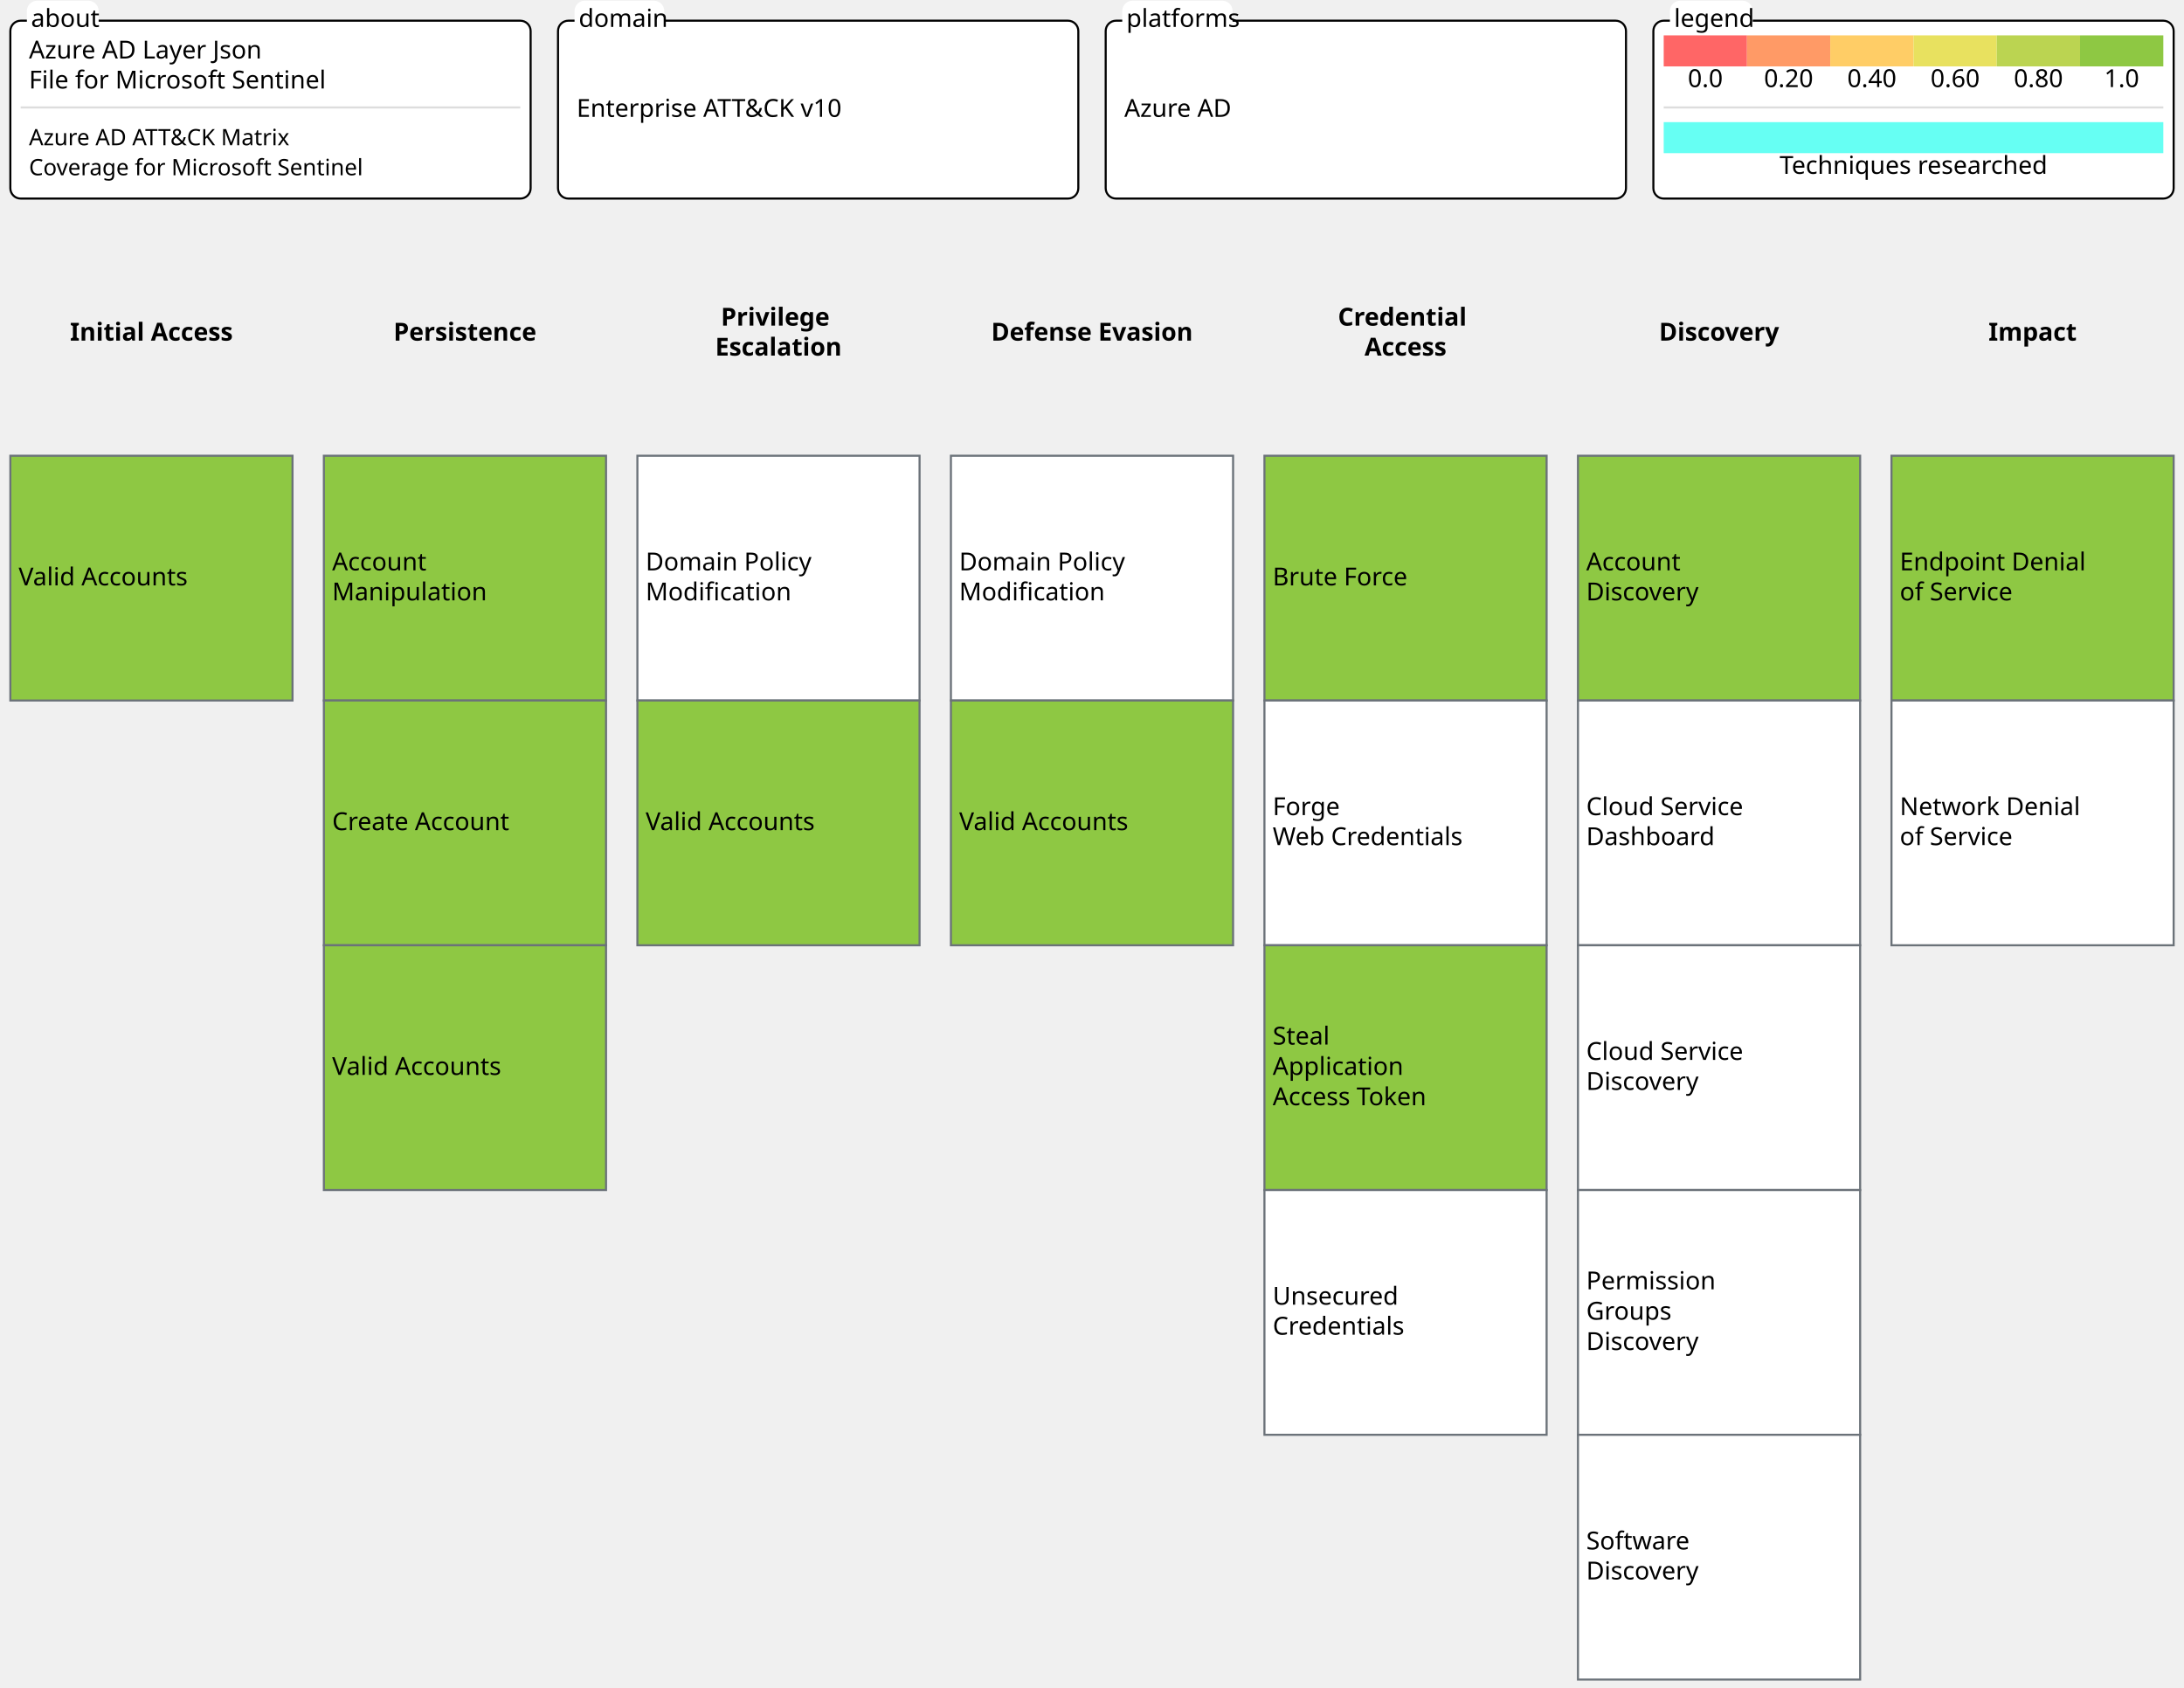
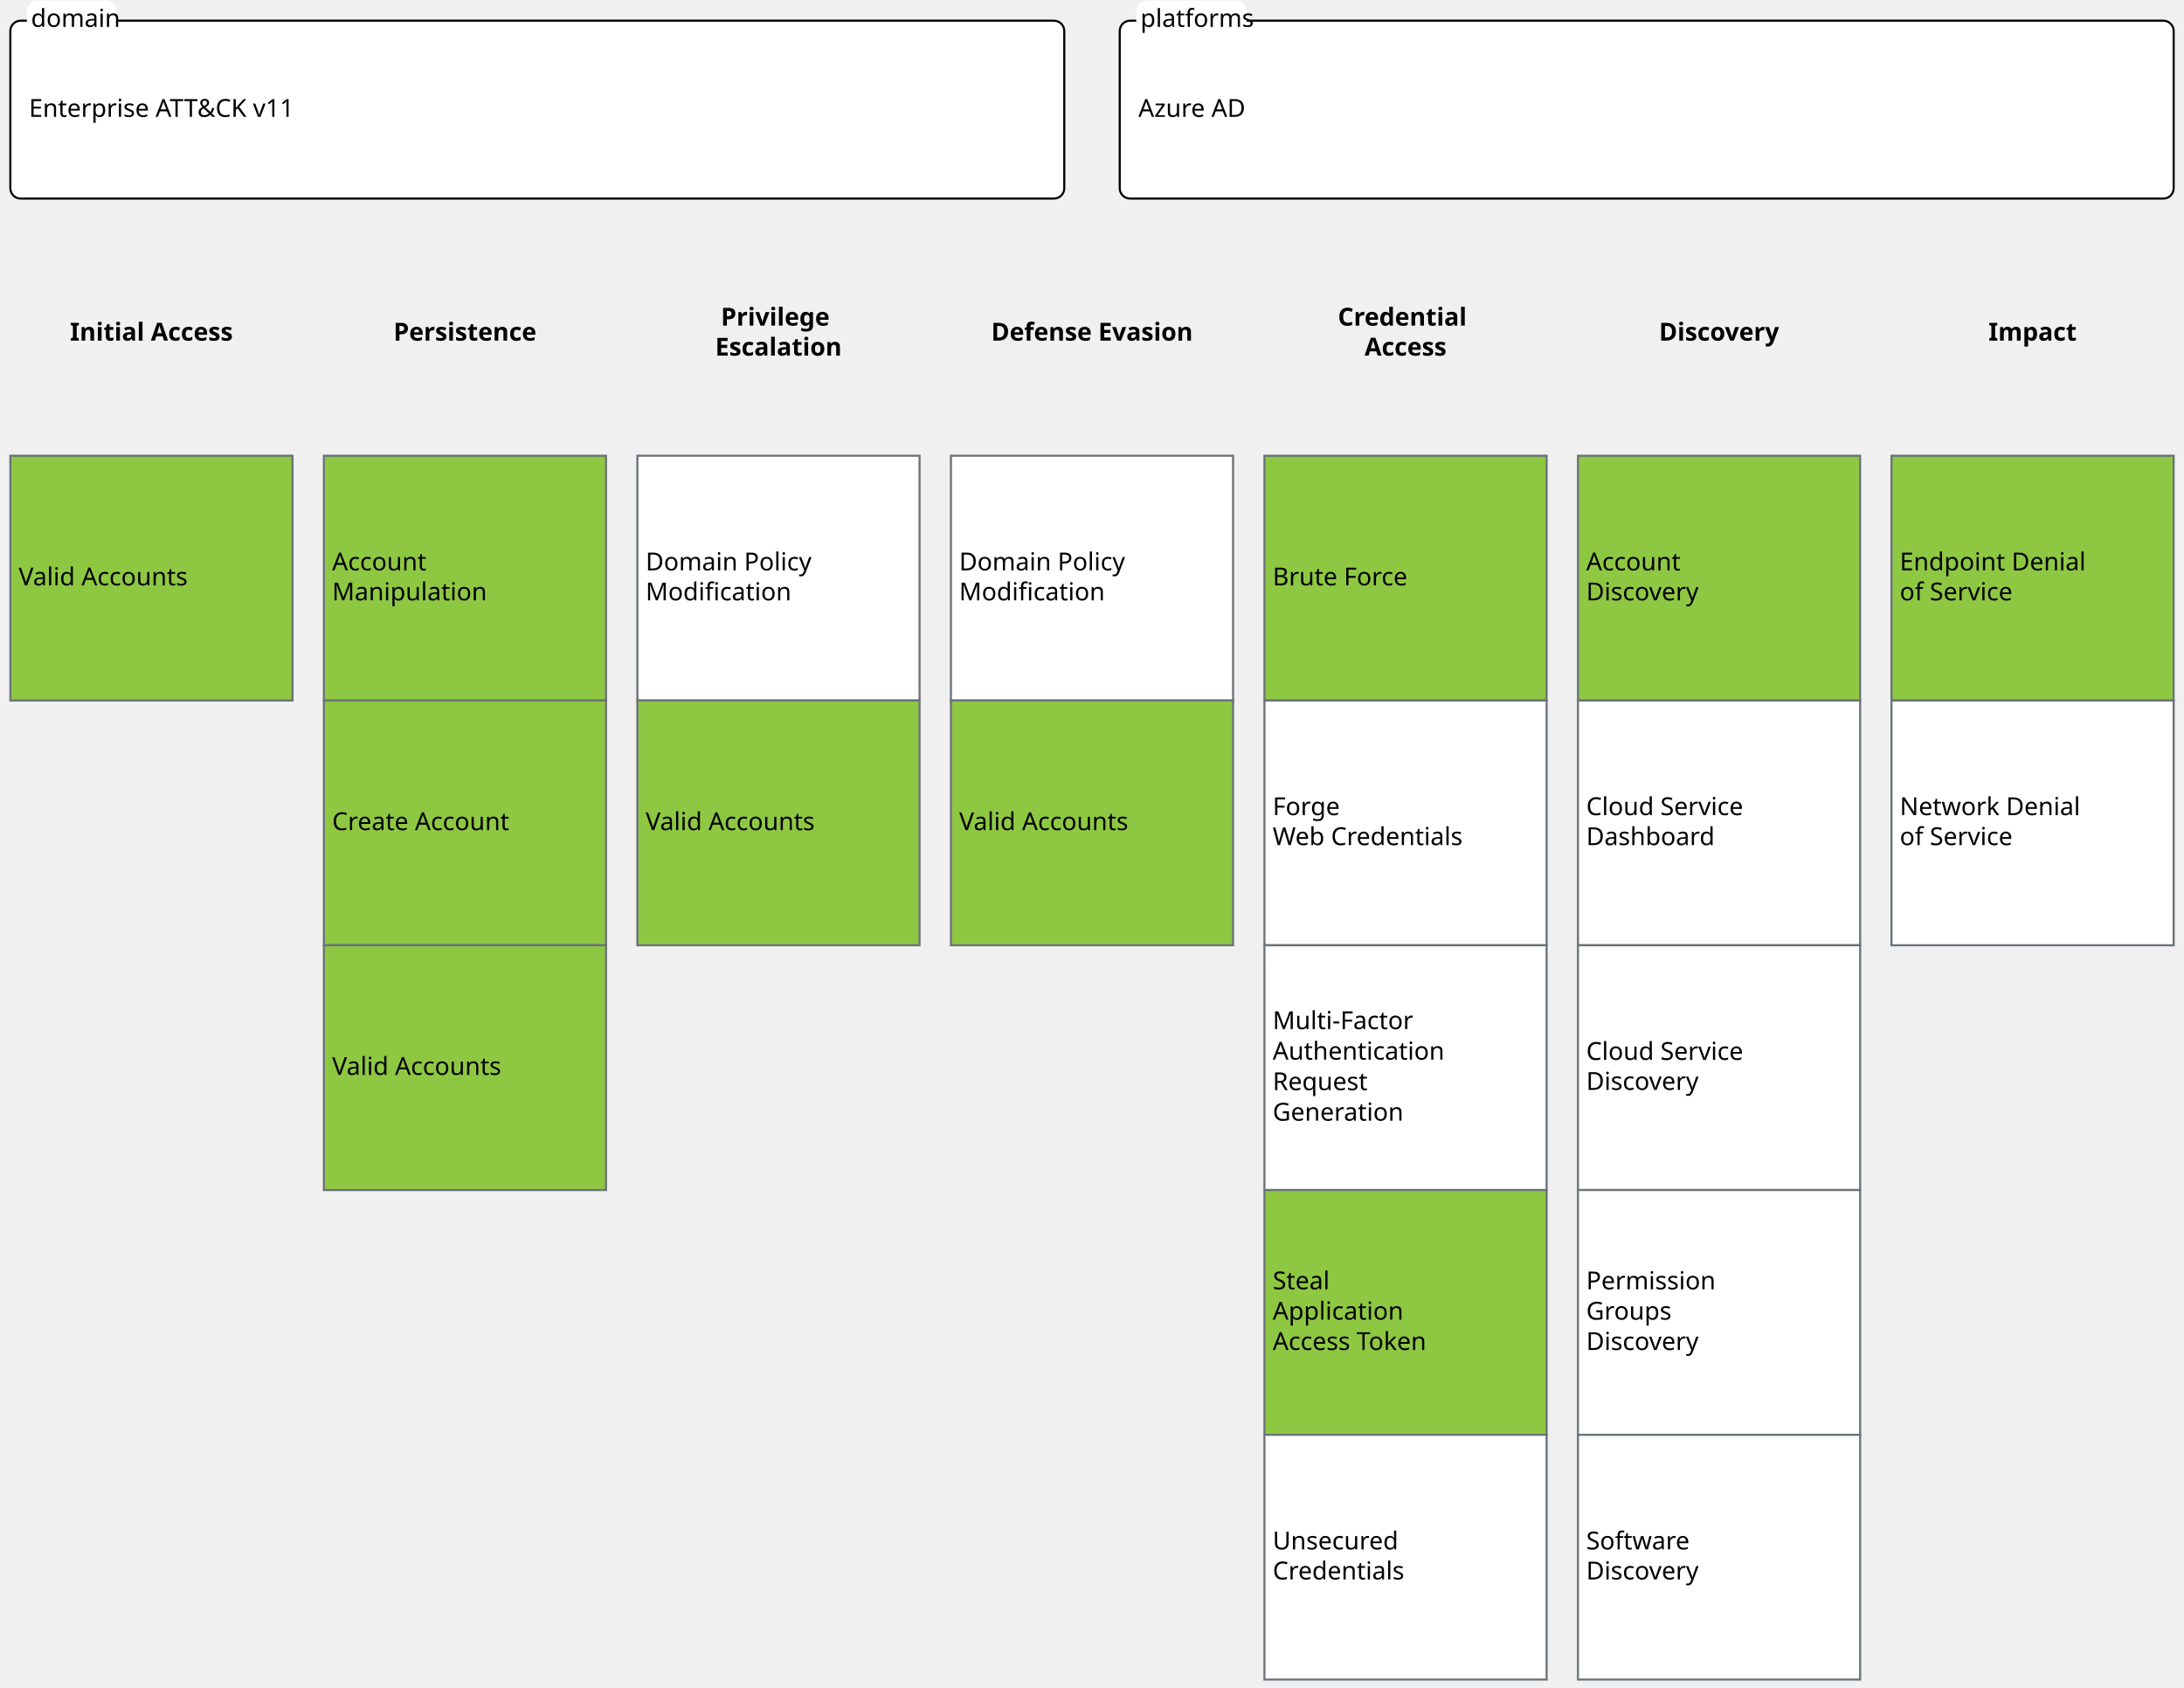
- <svg xmlns="http://www.w3.org/2000/svg" width="1056" height="816" id="svgvm6">
+ <svg xmlns="http://www.w3.org/2000/svg" width="1056" height="816" id="svgvm0">
  <g transform="translate(5,5)" style="font-family: sans-serif;">
    <g>
      <g transform="translate(0, 0)">
        <g transform="translate(0,5)">
-           <rect class="header-box" width="251.57" height="86" stroke="black" fill="white" rx="5" />
-           <rect class="label-cover" x="8" y="-9.667" width="34.695" height="17.333" fill="white" rx="5" />
-           <text class="header-box-label" x="10" font-size="12" y="3">about</text>
-           <g class="header-box-content" transform="translate(5, 0)">
-             <g transform="translate(0, 2.097561)">
-               <text font-size="12">
-                 <tspan x="4" y="16.177">Azure AD Layer Json</tspan>
-                 <tspan x="4" y="30.677">File for Microsoft Sentinel</tspan>
-               </text>
-               <line x1="0" x2="241.57" y1="39.854" y2="39.854" stroke="#dddddd" />
-             </g>
-             <g transform="translate(0, 44.04878)">
-               <text font-size="10.925">
-                 <tspan x="4" y="16.177">Azure AD ATT&amp;CK Matrix</tspan>
-                 <tspan x="4" y="30.677">Coverage for Microsoft Sentinel</tspan>
-               </text>
-             </g>
-           </g>
-         </g>
-       </g>
-       <g transform="translate(264.8101, 0)">
-         <g transform="translate(0,5)">
-           <rect class="header-box" width="251.57" height="86" stroke="black" fill="white" rx="5" />
+           <rect class="header-box" width="509.59" height="86" stroke="black" fill="white" rx="5" />
          <rect class="label-cover" x="8" y="-9.667" width="43.365" height="17.333" fill="white" rx="5" />
          <text class="header-box-label" x="10" font-size="12" y="3">domain</text>
          <g class="header-box-content" transform="translate(5, 0)">
            <g transform="translate(0, 4.095238)">
              <text font-size="12">
-                 <tspan x="4" y="42.405">Enterprise ATT&amp;CK v10</tspan>
+                 <tspan x="4" y="42.405">Enterprise ATT&amp;CK v11</tspan>
              </text>
            </g>
          </g>
        </g>
      </g>
-       <g transform="translate(529.6203, 0)">
+       <g transform="translate(536.4103, 0)">
        <g transform="translate(0,5)">
-           <rect class="header-box" width="251.57" height="86" stroke="black" fill="white" rx="5" />
+           <rect class="header-box" width="509.59" height="86" stroke="black" fill="white" rx="5" />
          <rect class="label-cover" x="8" y="-9.667" width="53.354" height="17.333" fill="white" rx="5" />
          <text class="header-box-label" x="10" font-size="12" y="3">platforms</text>
          <g class="header-box-content" transform="translate(5, 0)">
            <g transform="translate(0, 4.095238)">
              <text font-size="12">
                <tspan x="4" y="42.405">Azure AD</tspan>
              </text>
            </g>
          </g>
        </g>
      </g>
-       <g transform="translate(794.4304, 0)">
-         <g transform="translate(0,5)">
-           <rect class="header-box" width="251.57" height="86" stroke="black" fill="white" rx="5" />
-           <rect class="label-cover" x="8" y="-9.667" width="40.042" height="17.333" fill="white" rx="5" />
-           <text class="header-box-label" x="10" font-size="12" y="3">legend</text>
-           <g class="header-box-content" transform="translate(5, 0)">
-             <g transform="translate(0, 2.097561)">
-               <g transform="translate(0, 5)">
-                 <g class="legendCells">
-                   <g class="cell" transform="translate(0,0)">
-                     <rect class="swatch" height="15" width="40.262" style="fill: rgb(255, 102, 102);" />
-                     <text class="label" transform="translate(20.1308,&#10;          25)" style="text-anchor: middle;">0.0</text>
-                   </g>
-                   <g class="cell" transform="translate(40.2616,0)">
-                     <rect class="swatch" height="15" width="40.262" style="fill: rgb(255, 154, 102);" />
-                     <text class="label" transform="translate(20.1308,&#10;          25)" style="text-anchor: middle;">0.20</text>
-                   </g>
-                   <g class="cell" transform="translate(80.52321,0)">
-                     <rect class="swatch" height="15" width="40.262" style="fill: rgb(255, 205, 102);" />
-                     <text class="label" transform="translate(20.1308,&#10;          25)" style="text-anchor: middle;">0.40</text>
-                   </g>
-                   <g class="cell" transform="translate(120.7848,0)">
-                     <rect class="swatch" height="15" width="40.262" style="fill: rgb(232, 225, 95);" />
-                     <text class="label" transform="translate(20.1308,&#10;          25)" style="text-anchor: middle;">0.60</text>
-                   </g>
-                   <g class="cell" transform="translate(161.0464,0)">
-                     <rect class="swatch" height="15" width="40.262" style="fill: rgb(187, 212, 81);" />
-                     <text class="label" transform="translate(20.1308,&#10;          25)" style="text-anchor: middle;">0.80</text>
-                   </g>
-                   <g class="cell" transform="translate(201.308,0)">
-                     <rect class="swatch" height="15" width="40.262" style="fill: rgb(142, 200, 67);" />
-                     <text class="label" transform="translate(20.1308,&#10;          25)" style="text-anchor: middle;">1.0</text>
-                   </g>
-                 </g>
-               </g>
-               <line x1="0" x2="241.57" y1="39.854" y2="39.854" stroke="#dddddd" />
-             </g>
-             <g transform="translate(0, 44.04878)">
-               <g transform="translate(0, 5)">
-                 <g class="legendCells">
-                   <g class="cell" transform="translate(0,0)">
-                     <rect class="swatch" height="15" width="241.57" style="fill: rgb(102, 255, 243);" />
-                     <text class="label" transform="translate(120.7848,&#10;          25)" style="text-anchor: middle;">Techniques researched</text>
-                   </g>
-                 </g>
-               </g>
-             </g>
-           </g>
-         </g>
-       </g>
    </g>
    <g transform="translate(0,97)">
      <g>
        <g class="tactic initial-access" transform="translate(0, 0)">
          <g class="techniques">
            <g class="technique T1078" transform="translate(0, 118.3333)">
              <rect class="cell" height="118.333" width="136.435" fill="#8ec843" stroke="#6B7279" />
              <polygon class="sidebar" transform="translate(0, 118.3333)" points="0,0 12,0 12,12" fill="#6B7279" visibility="hidden" />
              <text font-size="12" fill="black">
                <tspan x="4" y="62.667">Valid Accounts</tspan>
              </text>
            </g>
          </g>
          <g class="subtechniques" />
          <g class="tactic-label">
            <text font-size="12" fill="black" font-weight="bold">
              <tspan text-anchor="middle" x="68.217" y="62.667">Initial Access</tspan>
            </text>
          </g>
        </g>
        <g class="tactic persistence" transform="translate(151.5942, 0)">
          <g class="techniques">
            <g class="technique T1098" transform="translate(0, 118.3333)">
              <rect class="cell" height="118.333" width="136.435" fill="#8ec843" stroke="#6B7279" />
              <polygon class="sidebar" transform="translate(0, 118.3333)" points="0,0 12,0 12,12" fill="#6B7279" visibility="hidden" />
              <text font-size="12" fill="black">
                <tspan x="4" y="55.417">Account</tspan>
                <tspan x="4" y="69.917">Manipulation</tspan>
              </text>
            </g>
            <g class="technique T1136" transform="translate(0, 236.6667)">
              <rect class="cell" height="118.333" width="136.435" fill="#8ec843" stroke="#6B7279" />
              <polygon class="sidebar" transform="translate(0, 118.3333)" points="0,0 12,0 12,12" fill="#6B7279" visibility="hidden" />
              <text font-size="12" fill="black">
                <tspan x="4" y="62.667">Create Account</tspan>
              </text>
            </g>
            <g class="technique T1078" transform="translate(0, 355)">
              <rect class="cell" height="118.333" width="136.435" fill="#8ec843" stroke="#6B7279" />
              <polygon class="sidebar" transform="translate(0, 118.3333)" points="0,0 12,0 12,12" fill="#6B7279" visibility="hidden" />
              <text font-size="12" fill="black">
                <tspan x="4" y="62.667">Valid Accounts</tspan>
              </text>
            </g>
          </g>
          <g class="subtechniques" />
          <g class="tactic-label">
            <text font-size="12" fill="black" font-weight="bold">
              <tspan text-anchor="middle" x="68.217" y="62.667">Persistence</tspan>
            </text>
          </g>
        </g>
        <g class="tactic privilege-escalation" transform="translate(303.1884, 0)">
          <g class="techniques">
            <g class="technique T1484" transform="translate(0, 118.3333)">
              <rect class="cell" height="118.333" width="136.435" fill="white" stroke="#6B7279" />
              <polygon class="sidebar" transform="translate(0, 118.3333)" points="0,0 12,0 12,12" fill="#6B7279" visibility="hidden" />
              <text font-size="12" fill="black">
                <tspan x="4" y="55.417">Domain Policy</tspan>
                <tspan x="4" y="69.917">Modification</tspan>
              </text>
            </g>
            <g class="technique T1078" transform="translate(0, 236.6667)">
              <rect class="cell" height="118.333" width="136.435" fill="#8ec843" stroke="#6B7279" />
              <polygon class="sidebar" transform="translate(0, 118.3333)" points="0,0 12,0 12,12" fill="#6B7279" visibility="hidden" />
              <text font-size="12" fill="black">
                <tspan x="4" y="62.667">Valid Accounts</tspan>
              </text>
            </g>
          </g>
          <g class="subtechniques" />
          <g class="tactic-label">
            <text font-size="12" fill="black" font-weight="bold">
              <tspan text-anchor="middle" x="68.217" y="55.417">Privilege</tspan>
              <tspan text-anchor="middle" x="68.217" y="69.917">Escalation</tspan>
            </text>
          </g>
        </g>
        <g class="tactic defense-evasion" transform="translate(454.7826, 0)">
          <g class="techniques">
            <g class="technique T1484" transform="translate(0, 118.3333)">
              <rect class="cell" height="118.333" width="136.435" fill="white" stroke="#6B7279" />
              <polygon class="sidebar" transform="translate(0, 118.3333)" points="0,0 12,0 12,12" fill="#6B7279" visibility="hidden" />
              <text font-size="12" fill="black">
                <tspan x="4" y="55.417">Domain Policy</tspan>
                <tspan x="4" y="69.917">Modification</tspan>
              </text>
            </g>
            <g class="technique T1078" transform="translate(0, 236.6667)">
              <rect class="cell" height="118.333" width="136.435" fill="#8ec843" stroke="#6B7279" />
              <polygon class="sidebar" transform="translate(0, 118.3333)" points="0,0 12,0 12,12" fill="#6B7279" visibility="hidden" />
              <text font-size="12" fill="black">
                <tspan x="4" y="62.667">Valid Accounts</tspan>
              </text>
            </g>
          </g>
          <g class="subtechniques" />
          <g class="tactic-label">
            <text font-size="12" fill="black" font-weight="bold">
              <tspan text-anchor="middle" x="68.217" y="62.667">Defense Evasion</tspan>
            </text>
          </g>
        </g>
        <g class="tactic credential-access" transform="translate(606.3768, 0)">
          <g class="techniques">
            <g class="technique T1110" transform="translate(0, 118.3333)">
              <rect class="cell" height="118.333" width="136.435" fill="#8ec843" stroke="#6B7279" />
              <polygon class="sidebar" transform="translate(0, 118.3333)" points="0,0 12,0 12,12" fill="#6B7279" visibility="hidden" />
              <text font-size="12" fill="black">
                <tspan x="4" y="62.667">Brute Force</tspan>
              </text>
            </g>
            <g class="technique T1606" transform="translate(0, 236.6667)">
              <rect class="cell" height="118.333" width="136.435" fill="white" stroke="#6B7279" />
              <polygon class="sidebar" transform="translate(0, 118.3333)" points="0,0 12,0 12,12" fill="#6B7279" visibility="hidden" />
              <text font-size="12" fill="black">
                <tspan x="4" y="55.417">Forge</tspan>
                <tspan x="4" y="69.917">Web Credentials</tspan>
              </text>
            </g>
-             <g class="technique T1528" transform="translate(0, 355)">
+             <g class="technique T1621" transform="translate(0, 355)">
+               <rect class="cell" height="118.333" width="136.435" fill="white" stroke="#6B7279" />
+               <polygon class="sidebar" transform="translate(0, 118.3333)" points="0,0 12,0 12,0" fill="#6B7279" visibility="hidden" />
+               <text font-size="12" fill="black">
+                 <tspan x="4" y="40.542">Multi-Factor</tspan>
+                 <tspan x="4" y="55.292">Authentication</tspan>
+                 <tspan x="4" y="70.042">Request</tspan>
+                 <tspan x="4" y="84.792">Generation</tspan>
+               </text>
+             </g>
+             <g class="technique T1528" transform="translate(0, 473.3333)">
              <rect class="cell" height="118.333" width="136.435" fill="#8ec843" stroke="#6B7279" />
              <polygon class="sidebar" transform="translate(0, 118.3333)" points="0,0 12,0 12,0" fill="#6B7279" visibility="hidden" />
              <text font-size="12" fill="black">
                <tspan x="4" y="48">Steal</tspan>
                <tspan x="4" y="62.667">Application</tspan>
                <tspan x="4" y="77.333">Access Token</tspan>
              </text>
            </g>
-             <g class="technique T1552" transform="translate(0, 473.3333)">
+             <g class="technique T1552" transform="translate(0, 591.6667)">
              <rect class="cell" height="118.333" width="136.435" fill="white" stroke="#6B7279" />
              <polygon class="sidebar" transform="translate(0, 118.3333)" points="0,0 12,0 12,0" fill="#6B7279" visibility="hidden" />
              <text font-size="12" fill="black">
                <tspan x="4" y="55.417">Unsecured</tspan>
                <tspan x="4" y="69.917">Credentials</tspan>
              </text>
            </g>
          </g>
          <g class="subtechniques" />
          <g class="tactic-label">
            <text font-size="12" fill="black" font-weight="bold">
              <tspan text-anchor="middle" x="68.217" y="55.417">Credential</tspan>
              <tspan text-anchor="middle" x="68.217" y="69.917">Access</tspan>
            </text>
          </g>
        </g>
        <g class="tactic discovery" transform="translate(757.971, 0)">
          <g class="techniques">
            <g class="technique T1087" transform="translate(0, 118.3333)">
              <rect class="cell" height="118.333" width="136.435" fill="#8ec843" stroke="#6B7279" />
              <polygon class="sidebar" transform="translate(0, 118.3333)" points="0,0 12,0 12,12" fill="#6B7279" visibility="hidden" />
              <text font-size="12" fill="black">
                <tspan x="4" y="55.417">Account</tspan>
                <tspan x="4" y="69.917">Discovery</tspan>
              </text>
            </g>
            <g class="technique T1538" transform="translate(0, 236.6667)">
              <rect class="cell" height="118.333" width="136.435" fill="white" stroke="#6B7279" />
              <polygon class="sidebar" transform="translate(0, 118.3333)" points="0,0 12,0 12,0" fill="#6B7279" visibility="hidden" />
              <text font-size="12" fill="black">
                <tspan x="4" y="55.417">Cloud Service</tspan>
                <tspan x="4" y="69.917">Dashboard</tspan>
              </text>
            </g>
            <g class="technique T1526" transform="translate(0, 355)">
              <rect class="cell" height="118.333" width="136.435" fill="white" stroke="#6B7279" />
              <polygon class="sidebar" transform="translate(0, 118.3333)" points="0,0 12,0 12,0" fill="#6B7279" visibility="hidden" />
              <text font-size="12" fill="black">
                <tspan x="4" y="55.417">Cloud Service</tspan>
                <tspan x="4" y="69.917">Discovery</tspan>
              </text>
            </g>
            <g class="technique T1069" transform="translate(0, 473.3333)">
              <rect class="cell" height="118.333" width="136.435" fill="white" stroke="#6B7279" />
              <polygon class="sidebar" transform="translate(0, 118.3333)" points="0,0 12,0 12,12" fill="#6B7279" visibility="hidden" />
              <text font-size="12" fill="black">
                <tspan x="4" y="48">Permission</tspan>
                <tspan x="4" y="62.667">Groups</tspan>
                <tspan x="4" y="77.333">Discovery</tspan>
              </text>
            </g>
            <g class="technique T1518" transform="translate(0, 591.6667)">
              <rect class="cell" height="118.333" width="136.435" fill="white" stroke="#6B7279" />
              <polygon class="sidebar" transform="translate(0, 118.3333)" points="0,0 12,0 12,12" fill="#6B7279" visibility="hidden" />
              <text font-size="12" fill="black">
                <tspan x="4" y="55.417">Software</tspan>
                <tspan x="4" y="69.917">Discovery</tspan>
              </text>
            </g>
          </g>
          <g class="subtechniques" />
          <g class="tactic-label">
            <text font-size="12" fill="black" font-weight="bold">
              <tspan text-anchor="middle" x="68.217" y="62.667">Discovery</tspan>
            </text>
          </g>
        </g>
        <g class="tactic impact" transform="translate(909.5652, 0)">
          <g class="techniques">
            <g class="technique T1499" transform="translate(0, 118.3333)">
              <rect class="cell" height="118.333" width="136.435" fill="#8ec843" stroke="#6B7279" />
              <polygon class="sidebar" transform="translate(0, 118.3333)" points="0,0 12,0 12,12" fill="#6B7279" visibility="hidden" />
              <text font-size="12" fill="black">
                <tspan x="4" y="55.417">Endpoint Denial</tspan>
                <tspan x="4" y="69.917">of Service</tspan>
              </text>
            </g>
            <g class="technique T1498" transform="translate(0, 236.6667)">
              <rect class="cell" height="118.333" width="136.435" fill="white" stroke="#6B7279" />
              <polygon class="sidebar" transform="translate(0, 118.3333)" points="0,0 12,0 12,12" fill="#6B7279" visibility="hidden" />
              <text font-size="12" fill="black">
                <tspan x="4" y="55.417">Network Denial</tspan>
                <tspan x="4" y="69.917">of Service</tspan>
              </text>
            </g>
          </g>
          <g class="subtechniques" />
          <g class="tactic-label">
            <text font-size="12" fill="black" font-weight="bold">
              <tspan text-anchor="middle" x="68.217" y="62.667">Impact</tspan>
            </text>
          </g>
        </g>
      </g>
    </g>
  </g>
</svg>
